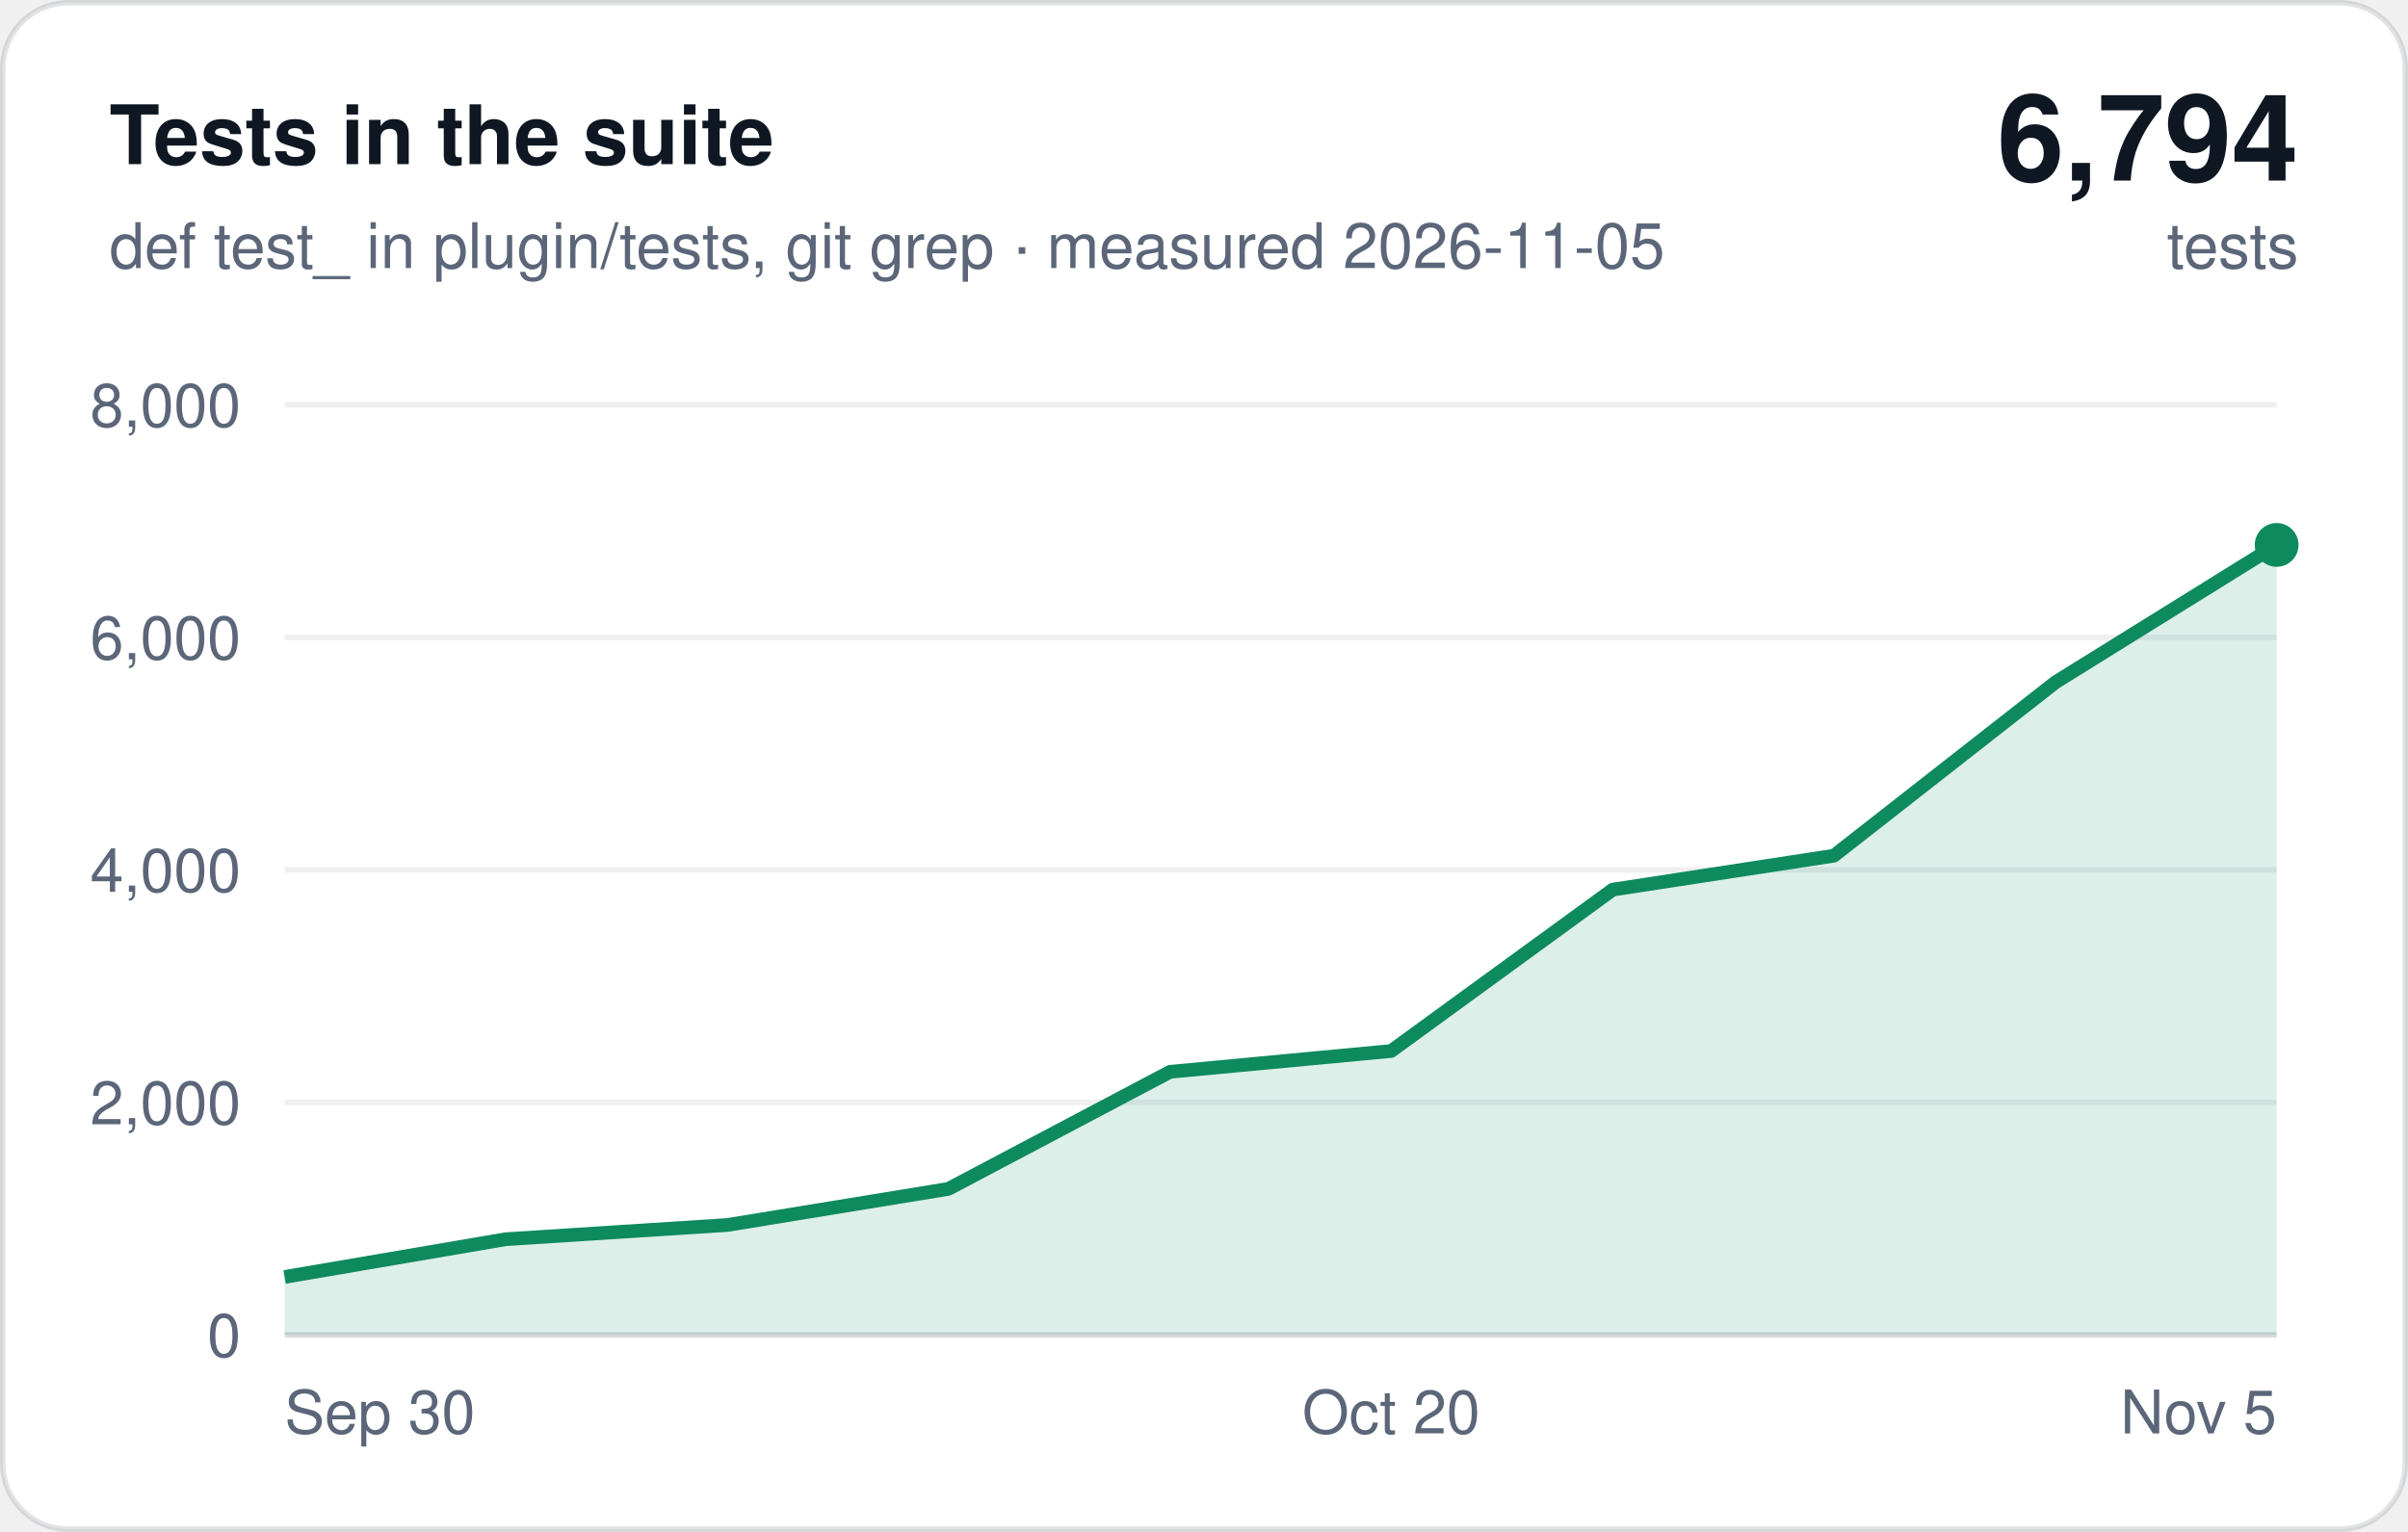
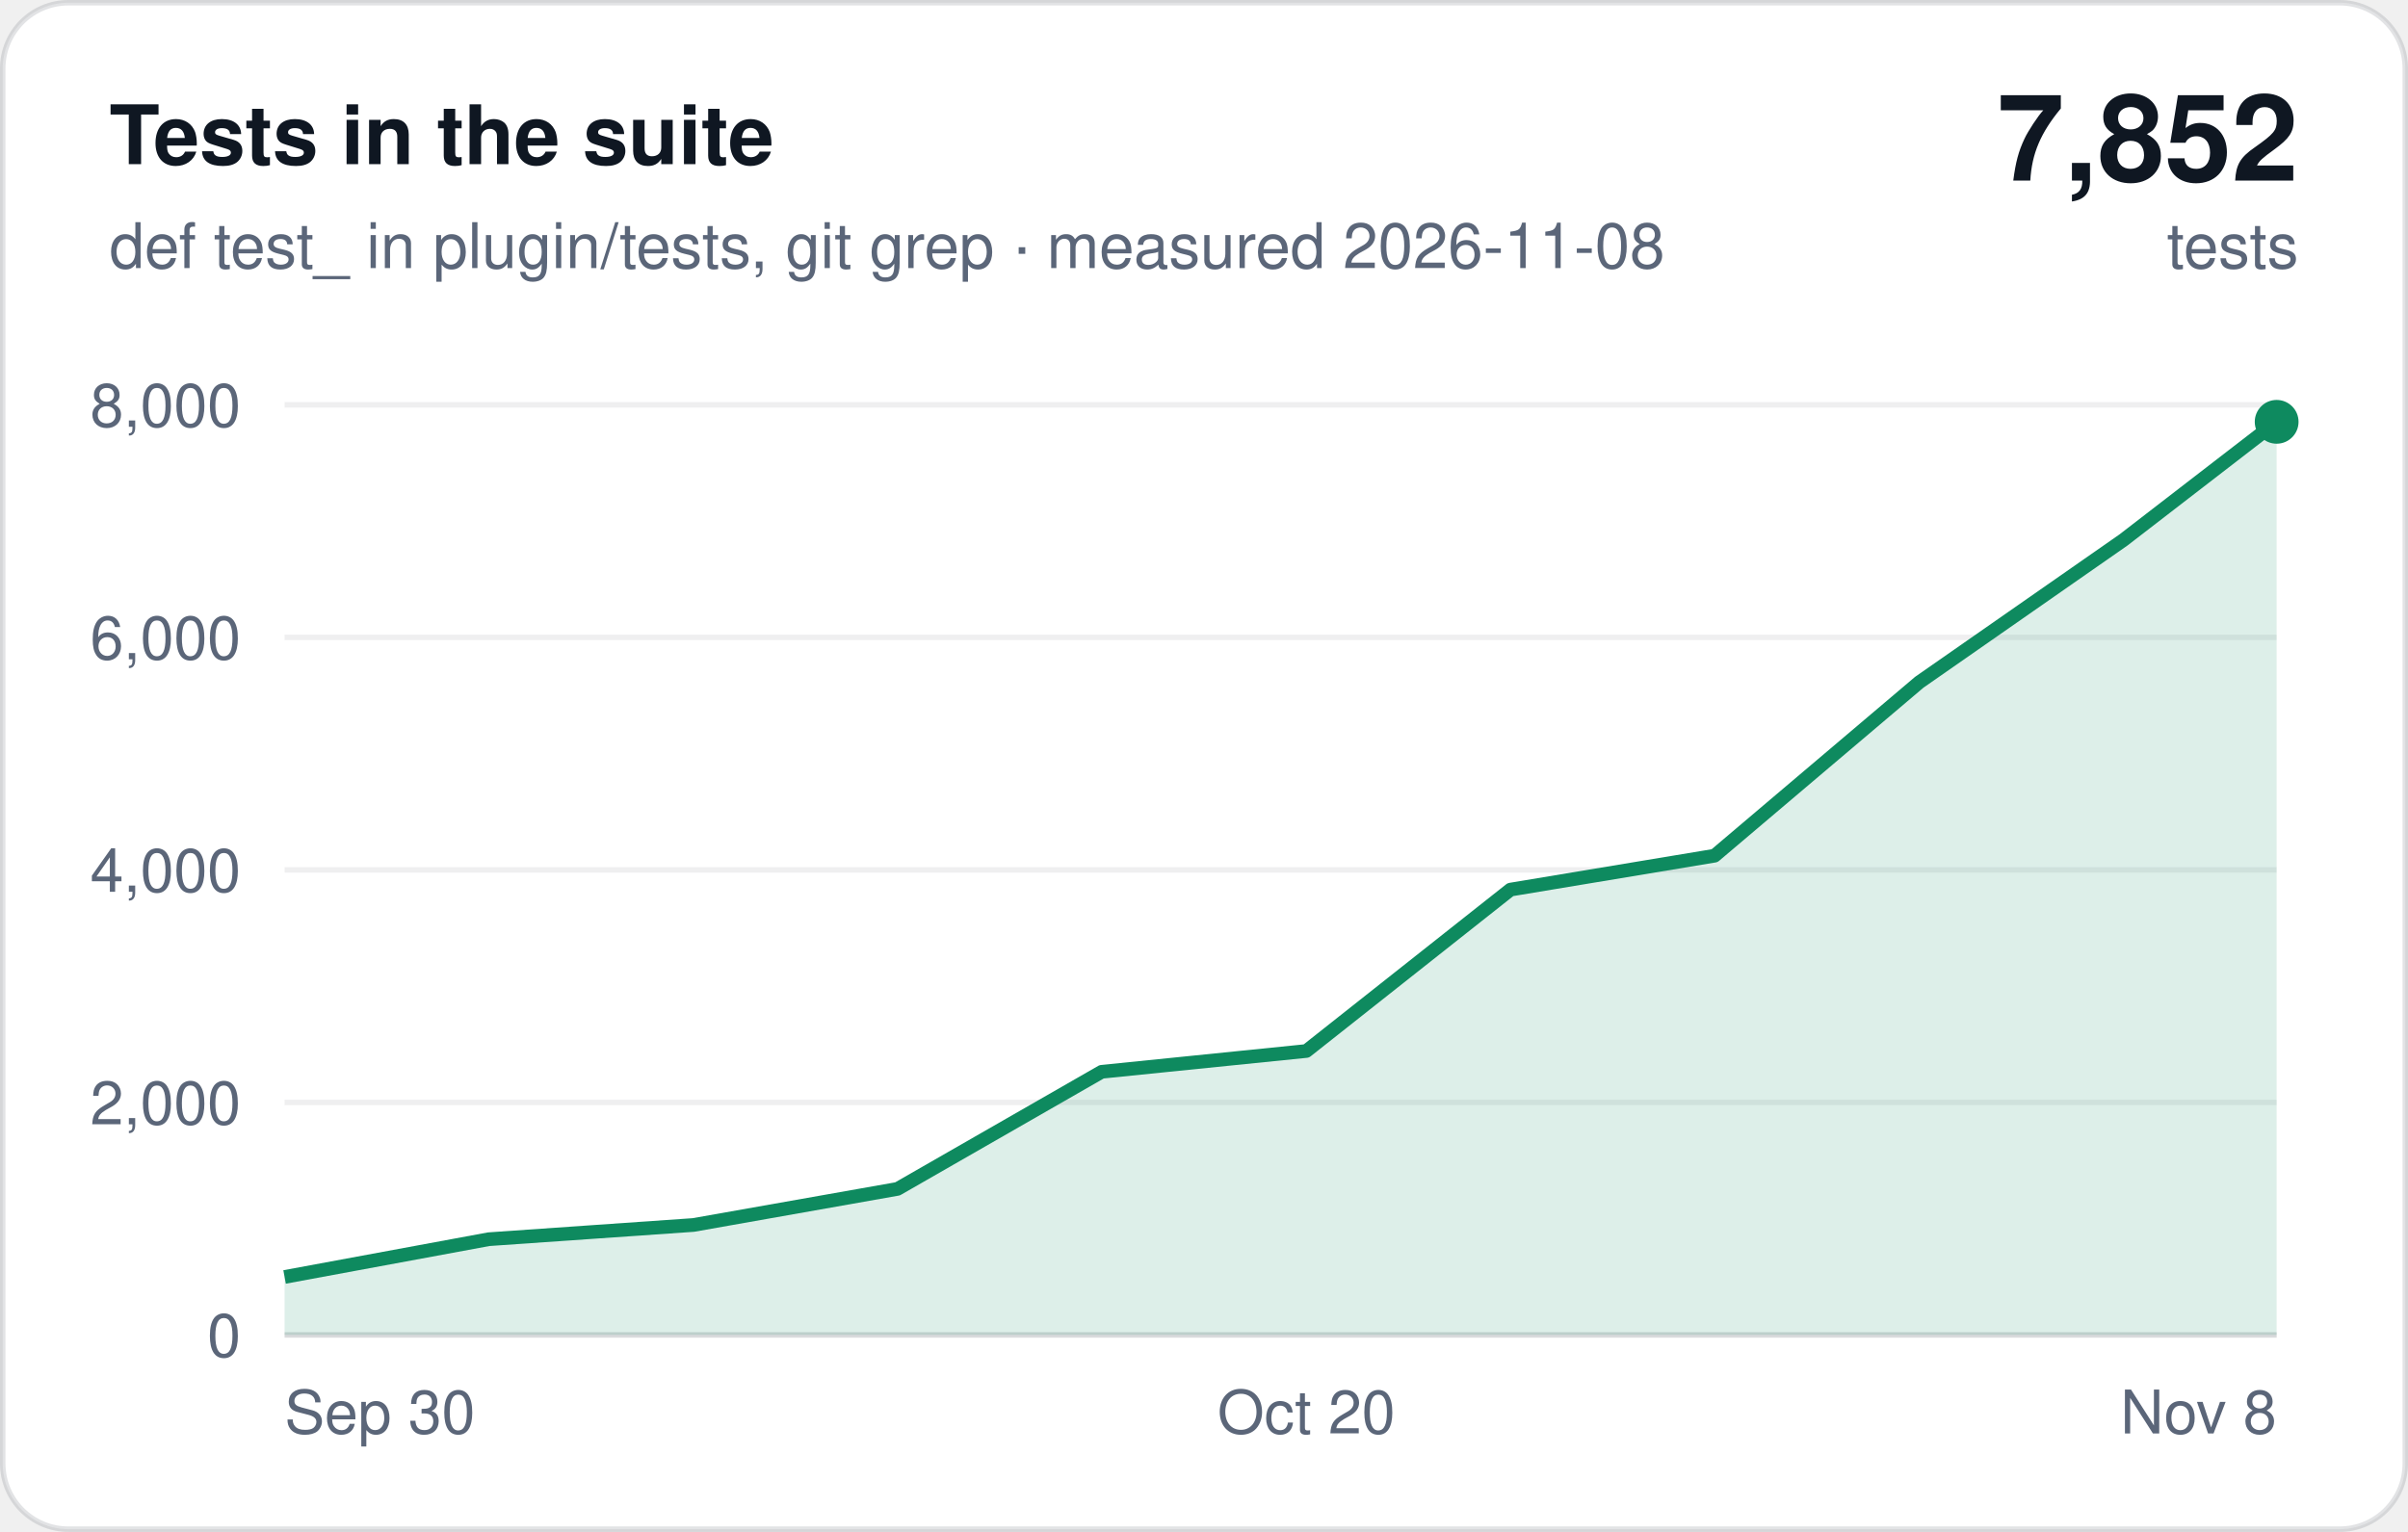
- <svg xmlns="http://www.w3.org/2000/svg" viewBox="0 0 440 280" width="440" height="280" role="img" aria-label="Tests in the suite: 6794 on 2026-11-05, measured 2026-11-05">
+ <svg xmlns="http://www.w3.org/2000/svg" viewBox="0 0 440 280" width="440" height="280" role="img" aria-label="Tests in the suite: 7852 on 2026-11-08, measured 2026-11-08">
  <style>text{font-family:-apple-system,BlinkMacSystemFont,'Segoe UI',Helvetica,Arial,sans-serif;fill:#3A4556}.i{fill:#0F1722}.m{fill:#5B6679}.b{font-weight:600;fill:#0F1722}.c{font-family:ui-monospace,SFMono-Regular,Menlo,Consolas,monospace;fill:#2F62E0}.l{fill:#2F62E0}</style>
  <rect x="0.5" y="0.5" width="439" height="279" rx="12" fill="#FFFFFF" stroke="#0F1722" stroke-opacity=".12" />
  <text x="20" y="30" font-size="15" class="b">Tests in the suite</text>
-   <text x="420" y="33" font-size="22" class="i" font-weight="650" text-anchor="end">6,794</text>
+   <text x="420" y="33" font-size="22" class="i" font-weight="650" text-anchor="end">7,852</text>
  <text x="420" y="49" font-size="11.5" class="m" text-anchor="end">tests</text>
-   <text x="20" y="49" font-size="11.5" class="m" xml:space="preserve">def test_ in plugin/tests, git grep · measured 2026-11-05</text>
+   <text x="20" y="49" font-size="11.5" class="m" xml:space="preserve">def test_ in plugin/tests, git grep · measured 2026-11-08</text>
  <line x1="52" y1="244.0" x2="416" y2="244.0" stroke="#0F1722" stroke-opacity=".16" />
  <text x="44" y="248.0" font-size="11" class="m" text-anchor="end">0</text>
  <line x1="52" y1="201.5" x2="416" y2="201.5" stroke="#0F1722" stroke-opacity=".07" />
  <text x="44" y="205.5" font-size="11" class="m" text-anchor="end">2,000</text>
  <line x1="52" y1="159.0" x2="416" y2="159.0" stroke="#0F1722" stroke-opacity=".07" />
  <text x="44" y="163.0" font-size="11" class="m" text-anchor="end">4,000</text>
  <line x1="52" y1="116.5" x2="416" y2="116.5" stroke="#0F1722" stroke-opacity=".07" />
  <text x="44" y="120.5" font-size="11" class="m" text-anchor="end">6,000</text>
  <line x1="52" y1="74.0" x2="416" y2="74.0" stroke="#0F1722" stroke-opacity=".07" />
  <text x="44" y="78.0" font-size="11" class="m" text-anchor="end">8,000</text>
-   <path d="M52.0 233.4L92.4 226.5L132.9 223.9L173.3 217.3L213.8 195.9L254.2 192.1L294.7 162.6L335.1 156.4L375.6 124.7L416.0 99.6L416.0 244L52.0 244Z" fill="#0E8A5F" fill-opacity=".14" />
-   <path d="M52.0 233.4L92.4 226.5L132.9 223.9L173.3 217.3L213.8 195.9L254.2 192.1L294.7 162.6L335.1 156.4L375.6 124.7L416.0 99.6" fill="none" stroke="#0E8A5F" stroke-width="2.5" stroke-linejoin="round" />
-   <circle cx="416.0" cy="99.6" r="4" fill="#0E8A5F" />
+   <path d="M52.0 233.4L89.3 226.5L126.7 223.9L164.0 217.3L201.3 195.9L238.7 192.1L276.0 162.6L313.3 156.4L350.7 124.7L388.0 98.7L416.0 77.1L416.0 244L52.0 244Z" fill="#0E8A5F" fill-opacity=".14" />
+   <path d="M52.0 233.4L89.3 226.5L126.7 223.9L164.0 217.3L201.3 195.9L238.7 192.1L276.0 162.6L313.3 156.4L350.7 124.7L388.0 98.7L416.0 77.1" fill="none" stroke="#0E8A5F" stroke-width="2.5" stroke-linejoin="round" />
+   <circle cx="416.0" cy="77.1" r="4" fill="#0E8A5F" />
  <text x="52.0" y="262" font-size="11" class="m" text-anchor="start">Sep 30</text>
-   <text x="254.2" y="262" font-size="11" class="m" text-anchor="middle">Oct 20</text>
-   <text x="416.0" y="262" font-size="11" class="m" text-anchor="end">Nov 5</text>
+   <text x="238.7" y="262" font-size="11" class="m" text-anchor="middle">Oct 20</text>
+   <text x="416.0" y="262" font-size="11" class="m" text-anchor="end">Nov 8</text>
</svg>
